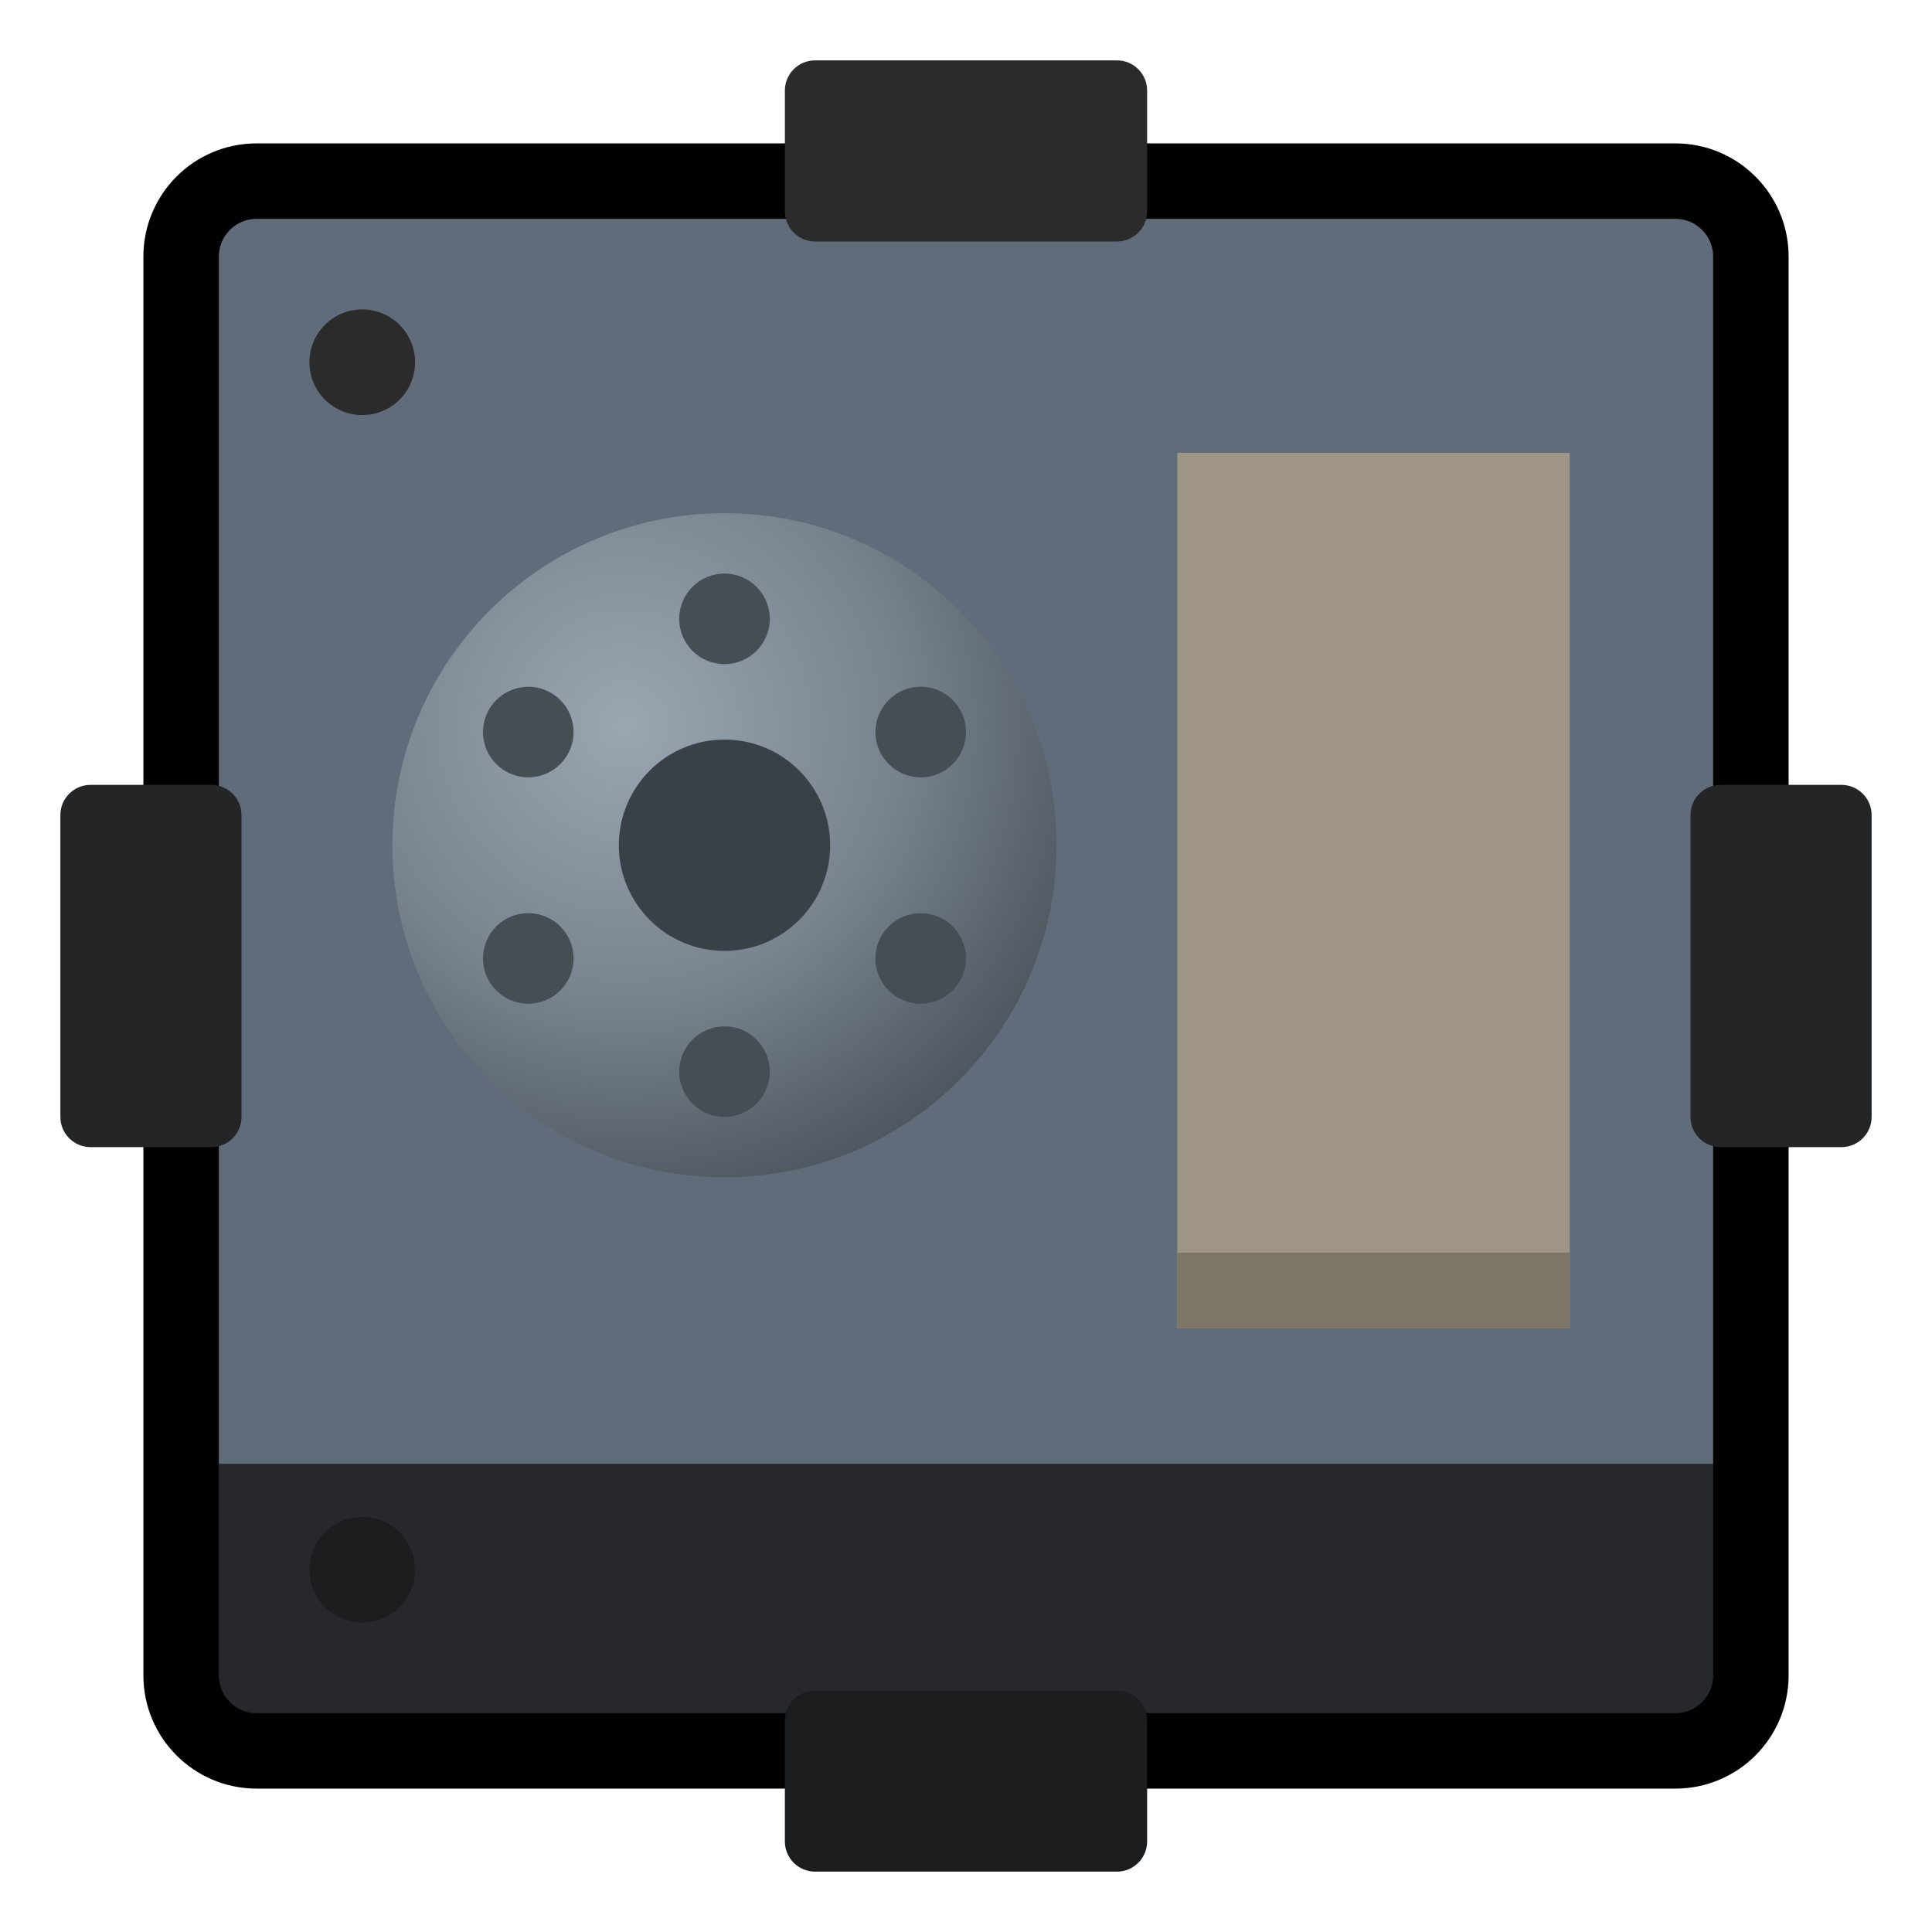
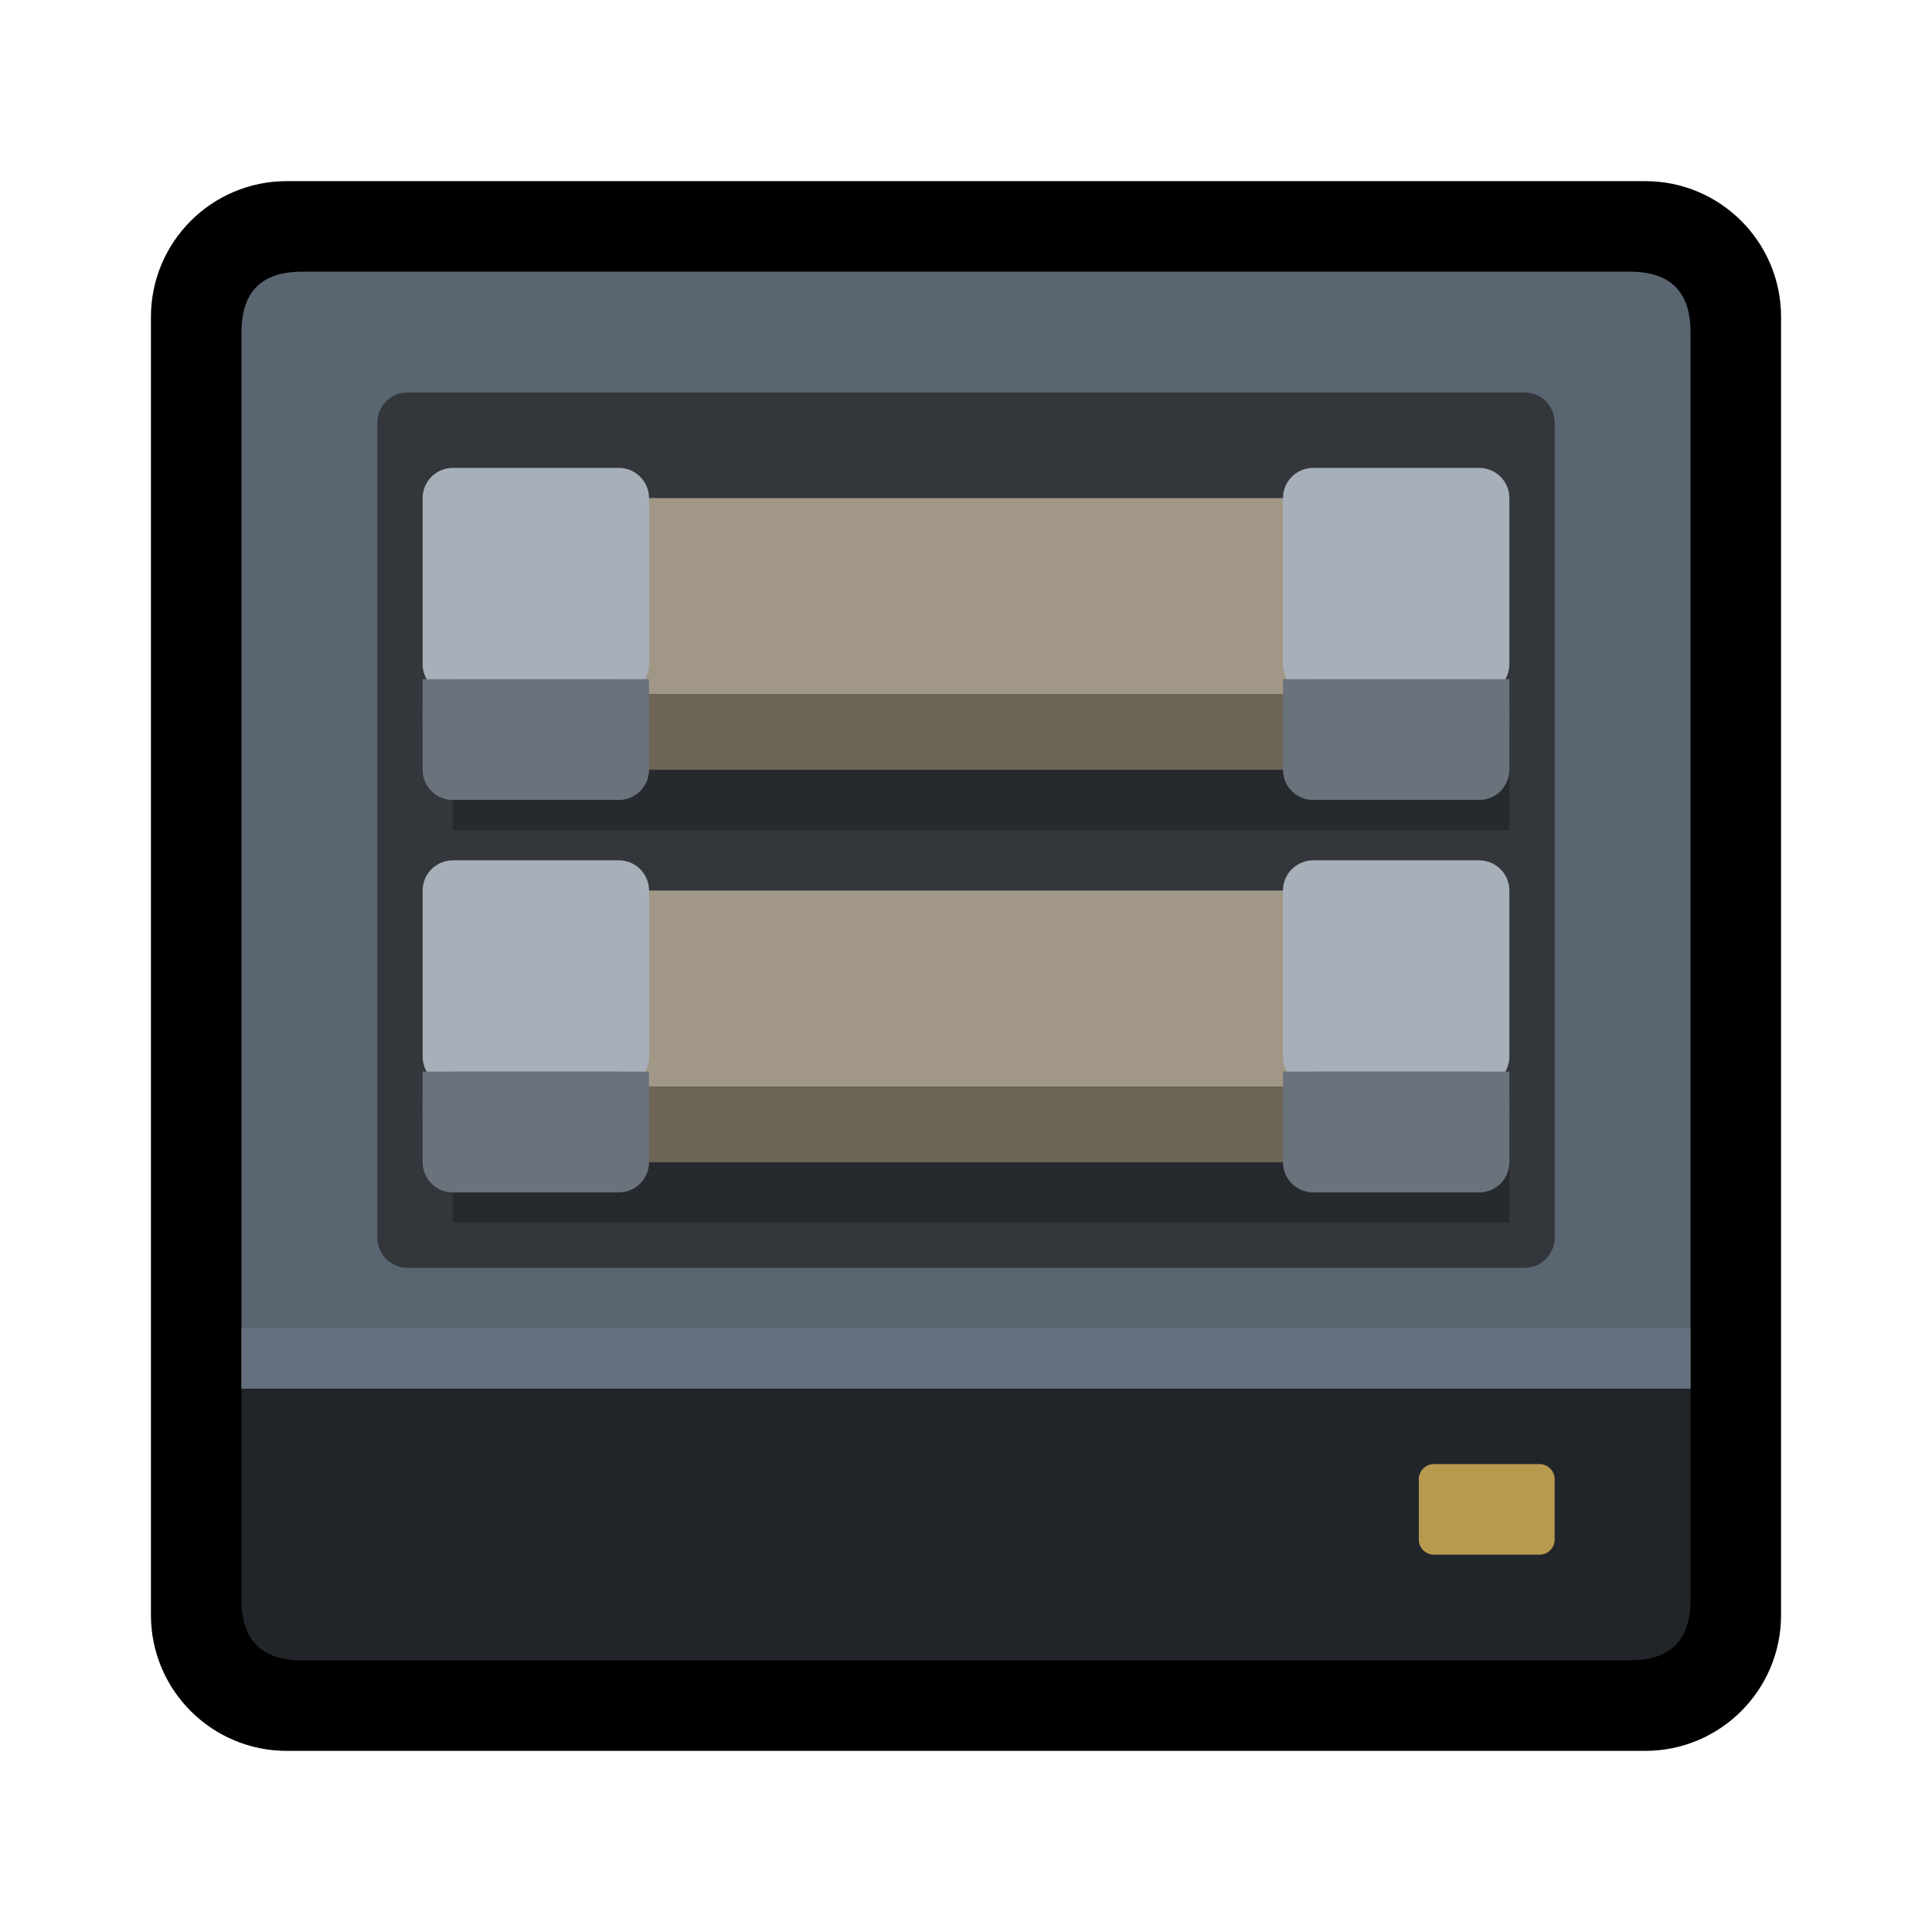
<svg xmlns="http://www.w3.org/2000/svg" viewBox="0 0 128 128">
  <defs>
-     <clipPath id="body">
-       <rect x="12" y="12" width="104" height="104" rx="5" />
-     </clipPath>
-     <radialGradient id="dome" cx="0.35" cy="0.32" r="0.75">
-       <stop offset="0%" stop-color="#9aa6b2" />
-       <stop offset="55%" stop-color="#78838f" />
-       <stop offset="100%" stop-color="#4c545d" />
-     </radialGradient>
-     <clipPath id="ventPanel">
-       <rect x="78" y="30" width="26" height="58" />
-     </clipPath>
+     <g id="capacitor">
+       <rect x="2" y="20" width="70" height="4" fill="#26292D" />
+       <rect x="14" y="2" width="44" height="13" fill="#A09787" />
+       <rect x="14" y="15" width="44" height="5" fill="#6C6455" />
+       <rect x="0" y="0" width="15" height="15" rx="2" fill="#A7AFB8" />
+       <rect x="0" y="14" width="15" height="8" rx="2" fill="#6A727C" />
+       <rect x="0" y="14" width="15" height="3" fill="#6A727C" />
+       <rect x="57" y="0" width="15" height="15" rx="2" fill="#A7AFB8" />
+       <rect x="57" y="14" width="15" height="8" rx="2" fill="#6A727C" />
+       <rect x="57" y="14" width="15" height="3" fill="#6A727C" />
+     </g>
  </defs>
-   <rect x="12" y="12" width="104" height="104" rx="5" fill="#000000" />
-   <g clip-path="url(#body)">
-     <rect x="12" y="12" width="104" height="85" fill="#606c7a" />
-     <rect x="12" y="97" width="104" height="19" fill="#26282b" />
-     <circle cx="48" cy="56" r="22" fill="url(#dome)" />
-     <circle cx="48" cy="41" r="3" fill="#454d55" />
-     <circle cx="61" cy="48.5" r="3" fill="#454d55" />
-     <circle cx="61" cy="63.5" r="3" fill="#454d55" />
-     <circle cx="48" cy="71" r="3" fill="#454d55" />
-     <circle cx="35" cy="63.5" r="3" fill="#454d55" />
-     <circle cx="35" cy="48.5" r="3" fill="#454d55" />
-     <circle cx="48" cy="56" r="7" fill="#3a4048" />
-     <rect x="78" y="30" width="26" height="58" fill="#9f9585" />
-     <g clip-path="url(#ventPanel)">
-       <rect x="78" y="83" width="26" height="5" fill="#7d7566" />
-     </g>
-   </g>
-   <rect x="12" y="12" width="104" height="104" rx="5" fill="none" stroke="#000000" stroke-width="5" />
-   <rect x="52" y="4" width="24" height="12" rx="2" fill="#2b2b2b" />
-   <rect x="52" y="112" width="24" height="12" rx="2" fill="#1c1d1f" />
-   <rect x="4" y="52" width="12" height="24" rx="2" fill="#242527" />
-   <rect x="112" y="52" width="12" height="24" rx="2" fill="#242527" />
-   <circle cx="24" cy="24" r="3.5" fill="#2b2b2b" />
-   <circle cx="24" cy="104" r="3.5" fill="#1c1d1f" />
+   <rect x="10" y="12" width="108" height="104" rx="9" fill="#000" />
+   <path d="M16 92 H112 V106 Q112 110 108 110 H20 Q16 110 16 106 Z" fill="#212529" />
+   <rect x="94" y="97" width="9" height="6" rx="1" fill="#B89A4E" />
+   <path d="M20 18 H108 Q112 18 112 22 V92 H16 V22 Q16 18 20 18 Z" fill="#5A6572" />
+   <rect x="16" y="88" width="96" height="4" fill="#64707E" />
+   <rect x="25" y="26" width="78" height="58" rx="2" fill="#33373C" />
+   <use href="#capacitor" x="28" y="31" />
+   <use href="#capacitor" x="28" y="57" />
</svg>
